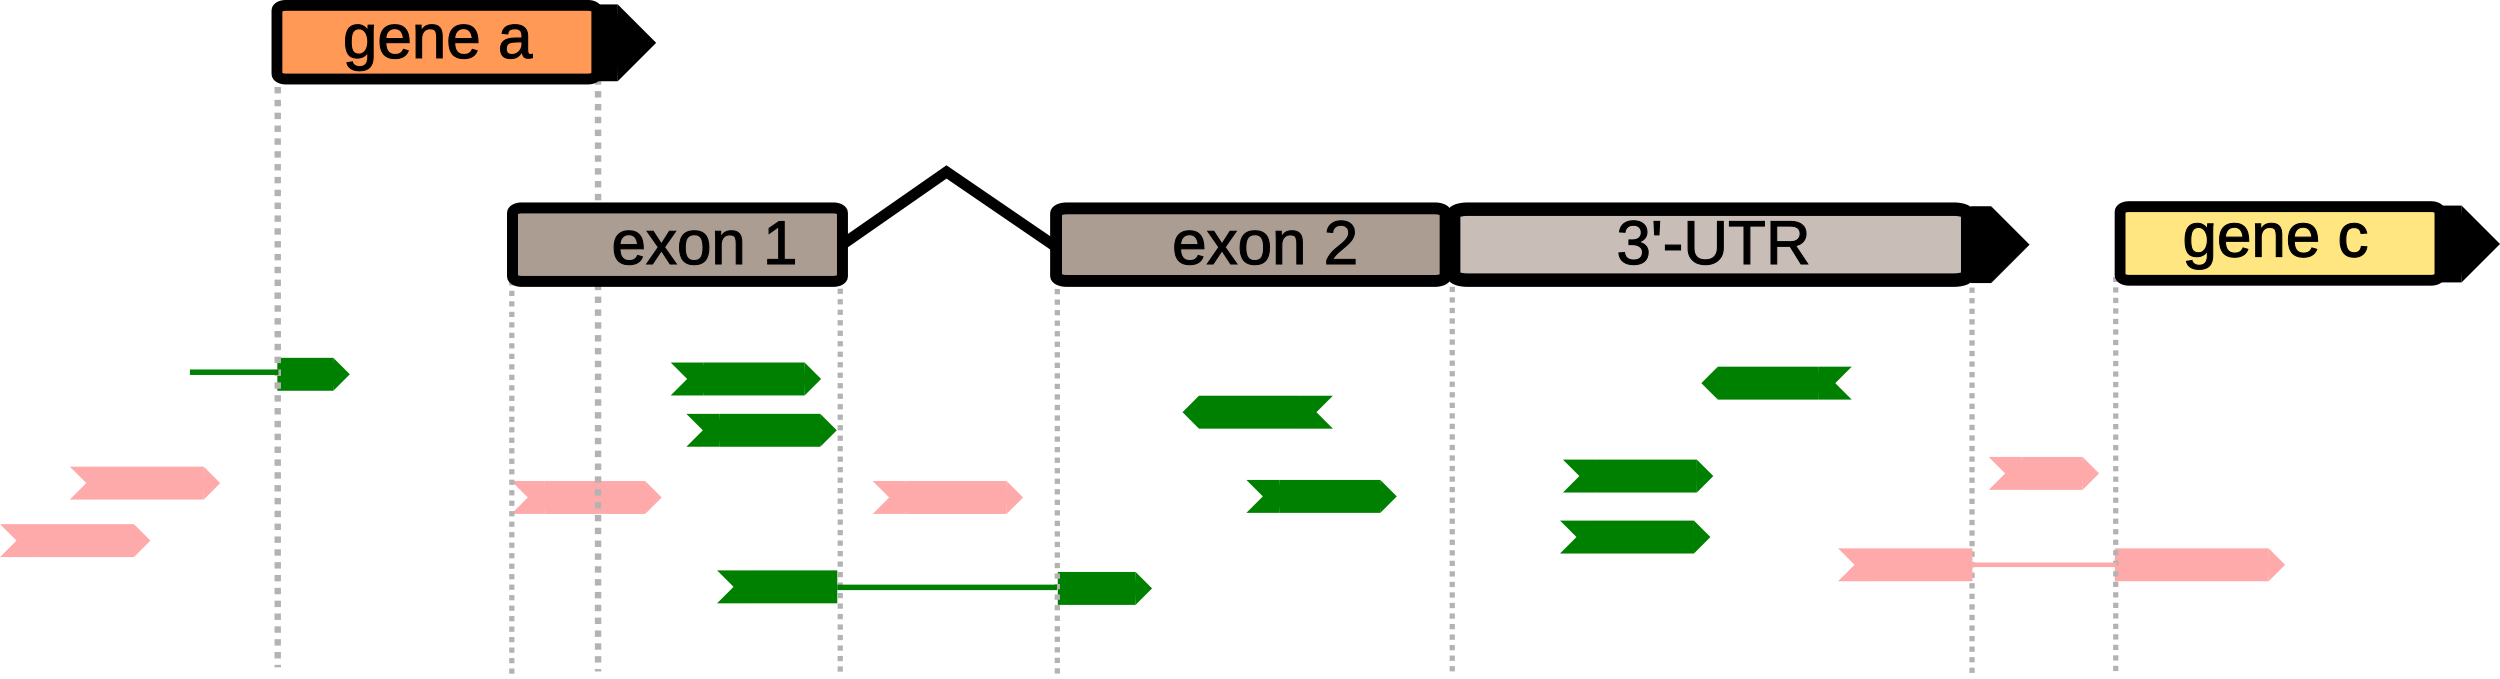
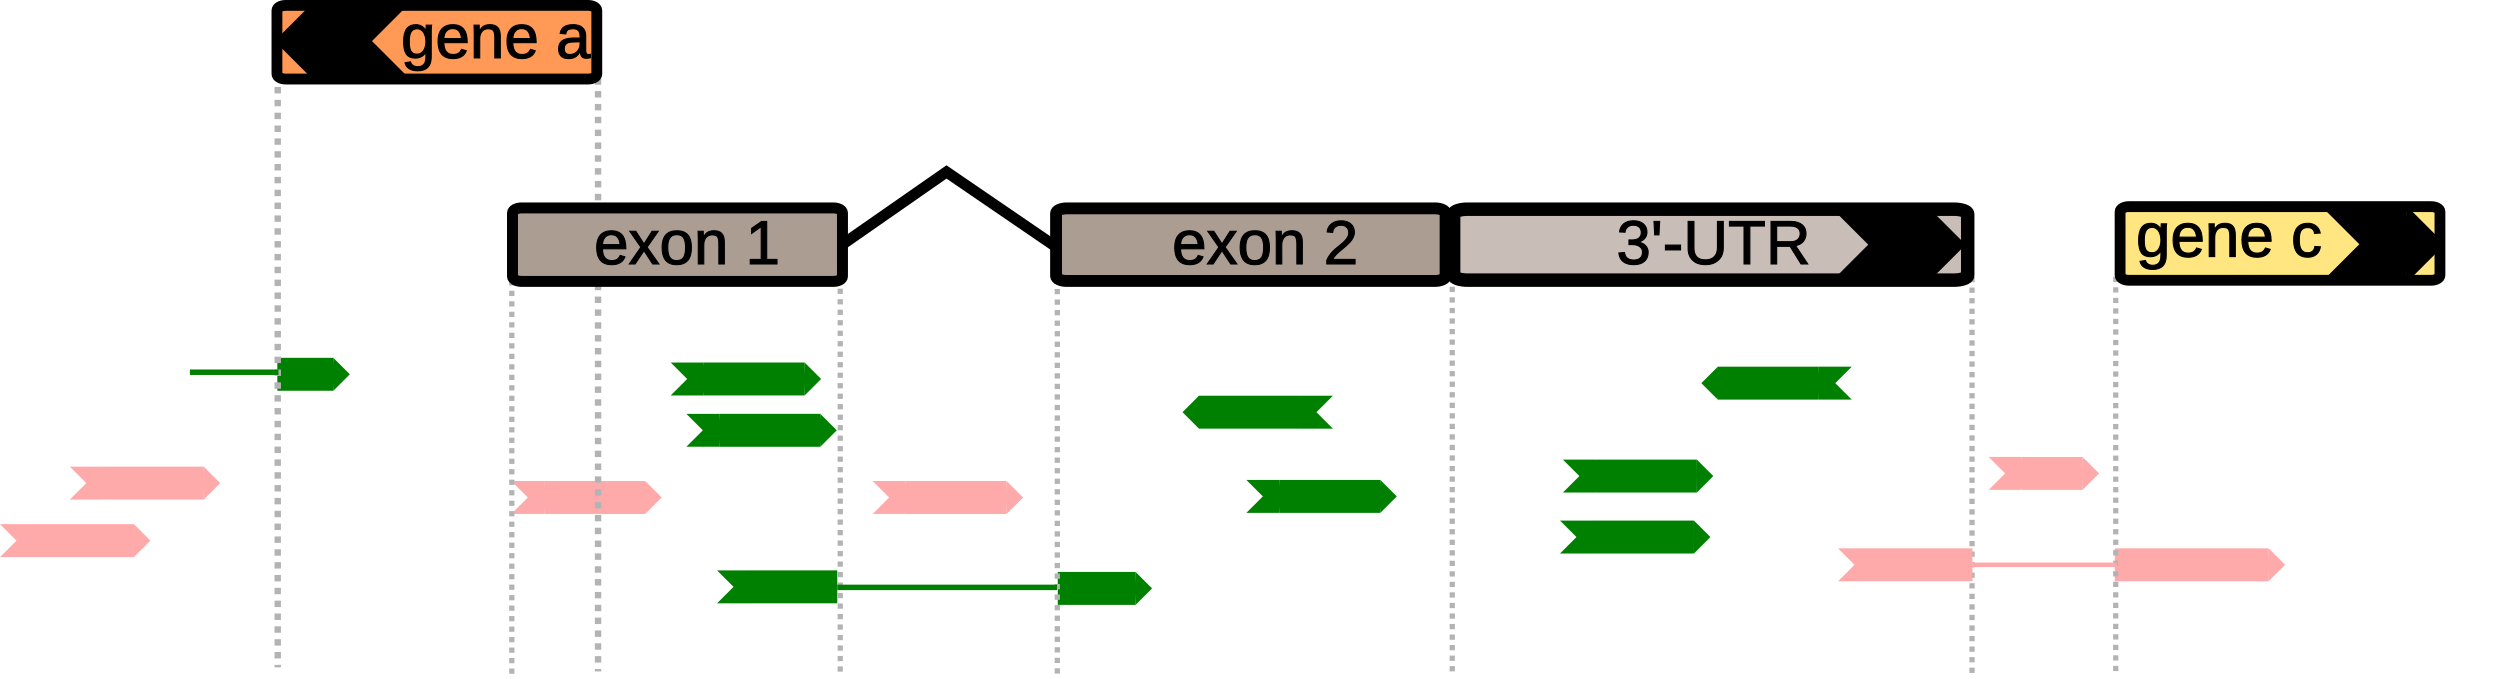
<svg xmlns="http://www.w3.org/2000/svg" width="227.783mm" height="61.78mm" viewBox="0 0 227.783 61.78" version="1.1" id="svg5">
  <defs id="defs2">
    <marker markerWidth="1.05" markerHeight="1" refX="0" refY="0" orient="auto-start-reverse" id="CapRibbon1-9-6" viewBox="0 0 1.05 1" style="overflow:visible" preserveAspectRatio="xMidYMid">
      <path id="path56643-1-5" style="fill:context-stroke;stroke-linecap:butt" d="M 0,-1 H 2 L 1,0 2,1 H 0 L -0.1,0 Z" transform="scale(0.5)" />
    </marker>
    <marker markerWidth="0.525" markerHeight="1" refX="0" refY="0" orient="auto-start-reverse" id="CapTriangle-7-3" viewBox="0 0 0.525 1" style="overflow:visible" preserveAspectRatio="xMidYMid">
      <path id="path7813-2-6" style="fill:context-stroke;stroke-linecap:butt" d="M 0,-1 1,0 0,1 -0.05,0 Z" transform="scale(0.5)" />
    </marker>
    <marker markerWidth="1.05" markerHeight="1" refX="0" refY="0" orient="auto-start-reverse" id="CapRibbon1-9-9-1" viewBox="0 0 1.05 1" style="overflow:visible" preserveAspectRatio="xMidYMid">
      <path id="path56643-1-54-1" style="fill:context-stroke;stroke-linecap:butt" d="M 0,-1 H 2 L 1,0 2,1 H 0 L -0.1,0 Z" transform="scale(0.5)" />
    </marker>
    <marker markerWidth="0.525" markerHeight="1" refX="0" refY="0" orient="auto-start-reverse" id="CapTriangle-7-9-0" viewBox="0 0 0.525 1" style="overflow:visible" preserveAspectRatio="xMidYMid">
      <path id="path7813-2-1-18" style="fill:context-stroke;stroke-linecap:butt" d="M 0,-1 1,0 0,1 -0.05,0 Z" transform="scale(0.5)" />
    </marker>
    <marker markerWidth="1.05" markerHeight="1" refX="0" refY="0" orient="auto-start-reverse" id="CapRibbon1-9-9-1-9" viewBox="0 0 1.05 1" style="overflow:visible" preserveAspectRatio="xMidYMid">
      <path id="path56643-1-54-1-4" style="fill:context-stroke;stroke-linecap:butt" d="M 0,-1 H 2 L 1,0 2,1 H 0 L -0.1,0 Z" transform="scale(0.5)" />
    </marker>
    <marker markerWidth="0.525" markerHeight="1" refX="0" refY="0" orient="auto-start-reverse" id="CapTriangle-7-9-0-3" viewBox="0 0 0.525 1" style="overflow:visible" preserveAspectRatio="xMidYMid">
      <path id="path7813-2-1-18-9" style="fill:context-stroke;stroke-linecap:butt" d="M 0,-1 1,0 0,1 -0.05,0 Z" transform="scale(0.5)" />
    </marker>
    <marker markerWidth="1.05" markerHeight="1" refX="0" refY="0" orient="auto-start-reverse" id="CapRibbon1-8-6-0-5" viewBox="0 0 1.05 1" style="overflow:visible" preserveAspectRatio="xMidYMid">
      <path id="path56643-3-2-4-7" style="fill:context-stroke;stroke-linecap:butt" d="M 0,-1 H 2 L 1,0 2,1 H 0 L -0.1,0 Z" transform="scale(0.5)" />
    </marker>
    <marker markerWidth="0.525" markerHeight="1" refX="0" refY="0" orient="auto-start-reverse" id="CapTriangle-5-2-6-2" viewBox="0 0 0.525 1" style="overflow:visible" preserveAspectRatio="xMidYMid">
      <path id="path7813-22-5-4-9" style="fill:context-stroke;stroke-linecap:butt" d="M 0,-1 1,0 0,1 -0.05,0 Z" transform="scale(0.5)" />
    </marker>
    <marker markerWidth="1.05" markerHeight="1" refX="0" refY="0" orient="auto-start-reverse" id="CapRibbon1-9-6-6" viewBox="0 0 1.05 1" style="overflow:visible" preserveAspectRatio="xMidYMid">
      <path id="path56643-1-5-5" style="fill:context-stroke;stroke-linecap:butt" d="M 0,-1 H 2 L 1,0 2,1 H 0 L -0.1,0 Z" transform="scale(0.5)" />
    </marker>
    <marker markerWidth="0.525" markerHeight="1" refX="0" refY="0" orient="auto-start-reverse" id="CapTriangle-7-3-5" viewBox="0 0 0.525 1" style="overflow:visible" preserveAspectRatio="xMidYMid">
      <path id="path7813-2-6-5" style="fill:context-stroke;stroke-linecap:butt" d="M 0,-1 1,0 0,1 -0.05,0 Z" transform="scale(0.5)" />
    </marker>
    <marker markerWidth="0.525" markerHeight="1" refX="0" refY="0" orient="auto-start-reverse" id="CapTriangle-7-9-0-3-3" viewBox="0 0 0.525 1" style="overflow:visible" preserveAspectRatio="xMidYMid">
      <path id="path7813-2-1-18-9-0" style="fill:context-stroke;stroke-linecap:butt" d="M 0,-1 1,0 0,1 -0.05,0 Z" transform="scale(0.5)" />
    </marker>
    <marker markerWidth="1.05" markerHeight="1" refX="0" refY="0" orient="auto-start-reverse" id="CapRibbon1-9-9-1-9-4-8" viewBox="0 0 1.05 1" style="overflow:visible" preserveAspectRatio="xMidYMid">
      <path id="path56643-1-54-1-4-9-7" style="fill:context-stroke;stroke-linecap:butt" d="M 0,-1 H 2 L 1,0 2,1 H 0 L -0.1,0 Z" transform="scale(0.5)" />
    </marker>
    <marker markerWidth="0.525" markerHeight="1" refX="0" refY="0" orient="auto-start-reverse" id="CapTriangle-7-9-0-3-3-8" viewBox="0 0 0.525 1" style="overflow:visible" preserveAspectRatio="xMidYMid">
      <path id="path7813-2-1-18-9-0-0" style="fill:context-stroke;stroke-linecap:butt" d="M 0,-1 1,0 0,1 -0.05,0 Z" transform="scale(0.5)" />
    </marker>
    <marker markerWidth="1.05" markerHeight="1" refX="0" refY="0" orient="auto-start-reverse" id="CapRibbon1-9-9-1-9-4-5" viewBox="0 0 1.05 1" style="overflow:visible" preserveAspectRatio="xMidYMid">
      <path id="path56643-1-54-1-4-9-71" style="fill:context-stroke;stroke-linecap:butt" d="M 0,-1 H 2 L 1,0 2,1 H 0 L -0.1,0 Z" transform="scale(0.5)" />
    </marker>
    <marker markerWidth="0.525" markerHeight="1" refX="0" refY="0" orient="auto-start-reverse" id="CapTriangle-7-9-0-3-3-0" viewBox="0 0 0.525 1" style="overflow:visible" preserveAspectRatio="xMidYMid">
      <path id="path7813-2-1-18-9-0-6" style="fill:context-stroke;stroke-linecap:butt" d="M 0,-1 1,0 0,1 -0.05,0 Z" transform="scale(0.5)" />
    </marker>
    <marker markerWidth="1.05" markerHeight="1" refX="0" refY="0" orient="auto-start-reverse" id="CapRibbon1-9-9-1-9-4-8-3" viewBox="0 0 1.05 1" style="overflow:visible" preserveAspectRatio="xMidYMid">
      <path id="path56643-1-54-1-4-9-7-3" style="fill:context-stroke;stroke-linecap:butt" d="M 0,-1 H 2 L 1,0 2,1 H 0 L -0.1,0 Z" transform="scale(0.5)" />
    </marker>
    <marker markerWidth="0.525" markerHeight="1" refX="0" refY="0" orient="auto-start-reverse" id="CapTriangle-7-9-0-3-3-8-5" viewBox="0 0 0.525 1" style="overflow:visible" preserveAspectRatio="xMidYMid">
      <path id="path7813-2-1-18-9-0-0-0" style="fill:context-stroke;stroke-linecap:butt" d="M 0,-1 1,0 0,1 -0.05,0 Z" transform="scale(0.5)" />
    </marker>
    <marker markerWidth="1.05" markerHeight="1" refX="0" refY="0" orient="auto-start-reverse" id="CapRibbon1-9-9-1-9-4-8-0" viewBox="0 0 1.05 1" style="overflow:visible" preserveAspectRatio="xMidYMid">
      <path id="path56643-1-54-1-4-9-7-0" style="fill:context-stroke;stroke-linecap:butt" d="M 0,-1 H 2 L 1,0 2,1 H 0 L -0.1,0 Z" transform="scale(0.5)" />
    </marker>
    <marker markerWidth="0.525" markerHeight="1" refX="0" refY="0" orient="auto-start-reverse" id="CapTriangle-7-9-0-3-3-8-9" viewBox="0 0 0.525 1" style="overflow:visible" preserveAspectRatio="xMidYMid">
      <path id="path7813-2-1-18-9-0-0-7" style="fill:context-stroke;stroke-linecap:butt" d="M 0,-1 1,0 0,1 -0.05,0 Z" transform="scale(0.5)" />
    </marker>
    <marker markerWidth="1.05" markerHeight="1" refX="0" refY="0" orient="auto-start-reverse" id="CapRibbon1-9-9-1-2" viewBox="0 0 1.05 1" style="overflow:visible" preserveAspectRatio="xMidYMid">
      <path id="path56643-1-54-1-0" style="fill:context-stroke;stroke-linecap:butt" d="M 0,-1 H 2 L 1,0 2,1 H 0 L -0.1,0 Z" transform="scale(0.5)" />
    </marker>
    <marker markerWidth="0.525" markerHeight="1" refX="0" refY="0" orient="auto-start-reverse" id="CapTriangle-7-9-0-6" viewBox="0 0 0.525 1" style="overflow:visible" preserveAspectRatio="xMidYMid">
      <path id="path7813-2-1-18-0" style="fill:context-stroke;stroke-linecap:butt" d="M 0,-1 1,0 0,1 -0.05,0 Z" transform="scale(0.5)" />
    </marker>
    <marker markerWidth="1.05" markerHeight="1" refX="0" refY="0" orient="auto-start-reverse" id="CapRibbon1-9-9-1-1" viewBox="0 0 1.05 1" style="overflow:visible" preserveAspectRatio="xMidYMid">
      <path id="path56643-1-54-1-6" style="fill:context-stroke;stroke-linecap:butt" d="M 0,-1 H 2 L 1,0 2,1 H 0 L -0.1,0 Z" transform="scale(0.5)" />
    </marker>
    <marker markerWidth="0.525" markerHeight="1" refX="0" refY="0" orient="auto-start-reverse" id="CapTriangle-7-9-0-1" viewBox="0 0 0.525 1" style="overflow:visible" preserveAspectRatio="xMidYMid">
      <path id="path7813-2-1-18-1" style="fill:context-stroke;stroke-linecap:butt" d="M 0,-1 1,0 0,1 -0.05,0 Z" transform="scale(0.5)" />
    </marker>
    <marker markerWidth="1.05" markerHeight="1" refX="0" refY="0" orient="auto-start-reverse" id="CapRibbon1-9-9-1-2-5" viewBox="0 0 1.05 1" style="overflow:visible" preserveAspectRatio="xMidYMid">
      <path id="path56643-1-54-1-0-0" style="fill:context-stroke;stroke-linecap:butt" d="M 0,-1 H 2 L 1,0 2,1 H 0 L -0.1,0 Z" transform="scale(0.5)" />
    </marker>
    <marker markerWidth="0.525" markerHeight="1" refX="0" refY="0" orient="auto-start-reverse" id="CapTriangle-7-9-0-6-0" viewBox="0 0 0.525 1" style="overflow:visible" preserveAspectRatio="xMidYMid">
      <path id="path7813-2-1-18-0-8" style="fill:context-stroke;stroke-linecap:butt" d="M 0,-1 1,0 0,1 -0.05,0 Z" transform="scale(0.5)" />
    </marker>
    <marker markerWidth="1.05" markerHeight="1" refX="0" refY="0" orient="auto-start-reverse" id="CapRibbon1-9-9-1-1-7" viewBox="0 0 1.05 1" style="overflow:visible" preserveAspectRatio="xMidYMid">
      <path id="path56643-1-54-1-6-0" style="fill:context-stroke;stroke-linecap:butt" d="M 0,-1 H 2 L 1,0 2,1 H 0 L -0.1,0 Z" transform="scale(0.5)" />
    </marker>
    <marker markerWidth="0.525" markerHeight="1" refX="0" refY="0" orient="auto-start-reverse" id="CapTriangle-7-9-0-1-1" viewBox="0 0 0.525 1" style="overflow:visible" preserveAspectRatio="xMidYMid">
      <path id="path7813-2-1-18-1-3" style="fill:context-stroke;stroke-linecap:butt" d="M 0,-1 1,0 0,1 -0.05,0 Z" transform="scale(0.5)" />
    </marker>
    <marker markerWidth="1.05" markerHeight="1" refX="0" refY="0" orient="auto-start-reverse" id="CapRibbon1-9-9-1-1-3" viewBox="0 0 1.05 1" style="overflow:visible" preserveAspectRatio="xMidYMid">
      <path id="path56643-1-54-1-6-7" style="fill:context-stroke;stroke-linecap:butt" d="M 0,-1 H 2 L 1,0 2,1 H 0 L -0.1,0 Z" transform="scale(0.5)" />
    </marker>
    <marker markerWidth="0.525" markerHeight="1" refX="0" refY="0" orient="auto-start-reverse" id="CapTriangle-7-9-0-1-7" viewBox="0 0 0.525 1" style="overflow:visible" preserveAspectRatio="xMidYMid">
      <path id="path7813-2-1-18-1-5" style="fill:context-stroke;stroke-linecap:butt" d="M 0,-1 1,0 0,1 -0.05,0 Z" transform="scale(0.5)" />
    </marker>
-     <marker markerWidth="0.525" markerHeight="1" refX="0" refY="0" orient="auto-start-reverse" id="CapTriangle-7-9-0-3-7" viewBox="0 0 0.525 1" style="overflow:visible" preserveAspectRatio="xMidYMid">
-       <path id="path7813-2-1-18-9-9" style="fill:context-stroke;stroke-linecap:butt" d="M 0,-1 1,0 0,1 -0.05,0 Z" transform="scale(0.5)" />
-     </marker>
    <marker markerWidth="0.525" markerHeight="1" refX="0" refY="0" orient="auto-start-reverse" id="CapTriangle-7-9-0-3-7-7" viewBox="0 0 0.525 1" style="overflow:visible" preserveAspectRatio="xMidYMid">
      <path id="path7813-2-1-18-9-9-9" style="fill:context-stroke;stroke-linecap:butt" d="M 0,-1 1,0 0,1 -0.05,0 Z" transform="scale(0.5)" />
    </marker>
-     <marker markerWidth="0.525" markerHeight="1" refX="0" refY="0" orient="auto-start-reverse" id="CapTriangle-7-9-0-3-7-7-4" viewBox="0 0 0.525 1" style="overflow:visible" preserveAspectRatio="xMidYMid">
-       <path id="path7813-2-1-18-9-9-9-5" style="fill:context-stroke;stroke-linecap:butt" d="M 0,-1 1,0 0,1 -0.05,0 Z" transform="scale(0.5)" />
+     <marker markerWidth="1.05" markerHeight="1" refX="0" refY="0" orient="auto-start-reverse" id="CapRibbon1-9-6-5" viewBox="0 0 1.05 1" style="overflow:visible" preserveAspectRatio="xMidYMid">
+       <path id="path56643-1-5-2" style="fill:context-stroke;stroke-linecap:butt" d="M 0,-1 H 2 L 1,0 2,1 H 0 L -0.1,0 Z" transform="scale(0.5)" />
+     </marker>
+     <marker markerWidth="0.525" markerHeight="1" refX="0" refY="0" orient="auto-start-reverse" id="CapTriangle-7-9-0-3-7-7-49" viewBox="0 0 0.525 1" style="overflow:visible" preserveAspectRatio="xMidYMid">
+       <path id="path7813-2-1-18-9-9-9-4" style="fill:context-stroke;stroke-linecap:butt" d="M 0,-1 1,0 0,1 -0.05,0 Z" transform="scale(0.5)" />
+     </marker>
+     <marker markerWidth="1.05" markerHeight="1" refX="0" refY="0" orient="auto-start-reverse" id="CapRibbon1-9-6-1" viewBox="0 0 1.05 1" style="overflow:visible" preserveAspectRatio="xMidYMid">
+       <path id="path56643-1-5-4" style="fill:context-stroke;stroke-linecap:butt" d="M 0,-1 H 2 L 1,0 2,1 H 0 L -0.1,0 Z" transform="scale(0.5)" />
+     </marker>
+     <marker markerWidth="0.525" markerHeight="1" refX="0" refY="0" orient="auto-start-reverse" id="CapTriangle-7-9-0-3-7-7-6" viewBox="0 0 0.525 1" style="overflow:visible" preserveAspectRatio="xMidYMid">
+       <path id="path7813-2-1-18-9-9-9-0" style="fill:context-stroke;stroke-linecap:butt" d="M 0,-1 1,0 0,1 -0.05,0 Z" transform="scale(0.5)" />
    </marker>
  </defs>
  <g id="layer1" transform="translate(-35.95584,-64.57362)">
    <path style="fill:#ffaaaa;fill-opacity:1;stroke:#ffaaaa;stroke-width:3;stroke-dasharray:none;stroke-dashoffset:0;marker-start:url(#CapRibbon1-8-6-0-5);marker-end:url(#CapTriangle-5-2-6-2)" d="m 220.149,107.709 h 5.562" id="path1531-6-2-6-7" />
    <path style="fill:#ffaaaa;fill-opacity:1;stroke:#008000;stroke-width:3;stroke-dasharray:none;stroke-dashoffset:0;marker-start:url(#CapRibbon1-9-9-1);marker-end:url(#CapTriangle-7-9-0)" d="m 101.492,103.78 h 9.204" id="path1531-3-7-7" />
    <path style="fill:#ffaaaa;fill-opacity:1;stroke:#008000;stroke-width:3;stroke-dasharray:none;stroke-dashoffset:0;marker-start:url(#CapRibbon1-9-9-1-2);marker-end:url(#CapTriangle-7-9-0-6)" d="M 201.673,99.483 H 192.469" id="path1531-3-7-7-7" />
    <path style="fill:#ffaaaa;fill-opacity:1;stroke:#008000;stroke-width:3;stroke-dasharray:none;stroke-dashoffset:0;marker-start:url(#CapRibbon1-9-9-1-2-5);marker-end:url(#CapTriangle-7-9-0-6-0)" d="m 154.4,102.129 h -9.204" id="path1531-3-7-7-7-3" />
    <path style="fill:#ffaaaa;fill-opacity:1;stroke:#008000;stroke-width:3;stroke-dasharray:none;stroke-dashoffset:0;marker-start:url(#CapRibbon1-9-9-1-9);marker-end:url(#CapTriangle-7-9-0-3)" d="m 100.065,99.103 h 9.204" id="path1531-3-7-7-0" />
    <path style="fill:#ffaaaa;fill-opacity:1;stroke:#008000;stroke-width:3;stroke-dasharray:none;stroke-dashoffset:0;marker-end:url(#CapTriangle-7-9-0-3-3)" d="m 61.224,98.676 h 5.104" id="path1531-3-7-7-0-5" />
    <path style="fill:#ffaaaa;fill-opacity:1;stroke:#ffaaaa;stroke-width:3;stroke-dasharray:none;stroke-dashoffset:0;marker-start:url(#CapRibbon1-9-9-1-9-4-8);marker-end:url(#CapTriangle-7-9-0-3-3-8)" d="m 45.317,108.591 h 9.204" id="path1531-3-7-7-0-5-4" />
    <path style="fill:#ffaaaa;fill-opacity:1;stroke:#ffaaaa;stroke-width:3;stroke-dasharray:none;stroke-dashoffset:0;marker-start:url(#CapRibbon1-9-9-1-9-4-8-3);marker-end:url(#CapTriangle-7-9-0-3-3-8-5)" d="m 118.469,109.901 h 9.204" id="path1531-3-7-7-0-5-4-2" />
    <path style="fill:#ffaaaa;fill-opacity:1;stroke:#ffaaaa;stroke-width:3;stroke-dasharray:none;stroke-dashoffset:0;marker-start:url(#CapRibbon1-9-9-1-9-4-8-0);marker-end:url(#CapTriangle-7-9-0-3-3-8-9)" d="m 85.541,109.901 h 9.204" id="path1531-3-7-7-0-5-4-1" />
    <path style="fill:#ffaaaa;fill-opacity:1;stroke:#ffaaaa;stroke-width:3;stroke-dasharray:none;stroke-dashoffset:0;marker-start:url(#CapRibbon1-9-9-1-9-4-5);marker-end:url(#CapTriangle-7-9-0-3-3-0)" d="m 38.956,113.83 h 9.204" id="path1531-3-7-7-0-5-0" />
    <path style="fill:#ffaaaa;fill-opacity:1;stroke:#008000;stroke-width:3;stroke-dasharray:none;stroke-dashoffset:0;marker-end:url(#CapTriangle-7-3)" d="m 132.333,118.186 h 7.09" id="path1531-3-5" />
    <path style="fill:#ffaaaa;fill-opacity:1;stroke:#ffaaaa;stroke-width:3;stroke-dasharray:none;stroke-dashoffset:0;marker-end:url(#CapTriangle-7-3-5)" d="m 228.639,116.034 h 14.02" id="path1531-3-5-4" />
    <path style="fill:#000000;fill-opacity:1;stroke:#008000;stroke-width:3;stroke-dasharray:none;stroke-dashoffset:0;marker-start:url(#CapRibbon1-9-6)" d="m 104.29,118.043 h 7.954" id="path1531-3-1" />
    <path style="fill:#000000;fill-opacity:1;stroke:#b3b3b3;stroke-width:0.478;stroke-dasharray:0.478, 0.478;stroke-dashoffset:0" d="M 112.513,89.921 V 126.001" id="path2326" />
    <path style="fill:#000000;fill-opacity:1;stroke:#b3b3b3;stroke-width:0.48;stroke-dasharray:0.48, 0.48;stroke-dashoffset:0" d="M 132.292,89.943 V 126.354" id="path2326-9" />
    <path style="fill:#000000;fill-opacity:1;stroke:#b3b3b3;stroke-width:0.48;stroke-dasharray:0.48, 0.48;stroke-dashoffset:0" d="M 168.275,89.745 V 126.089" id="path2326-4" />
    <path style="fill:#000000;fill-opacity:1;stroke:#b3b3b3;stroke-width:0.481;stroke-dasharray:0.481, 0.481;stroke-dashoffset:0" d="M 215.635,89.811 V 126.354" id="path2326-3" />
    <path style="fill:#000000;fill-opacity:1;stroke:#b3b3b3;stroke-width:0.479;stroke-dasharray:0.479, 0.479;stroke-dashoffset:0" d="M 228.728,89.793 V 125.939" id="path2326-3-4" />
    <path style="fill:#000000;fill-opacity:1;stroke:#b3b3b3;stroke-width:0.478;stroke-dasharray:0.478, 0.478;stroke-dashoffset:0" d="M 82.589,90.112 V 126.126" id="path2326-3-2" />
    <path style="fill:#000000;fill-opacity:1;stroke:#b3b3b3;stroke-width:0.585;stroke-dasharray:0.585, 0.585;stroke-dashoffset:0" d="M 90.447,71.706 V 125.752" id="path2326-3-2-5" />
    <path style="fill:#000000;fill-opacity:1;stroke:#b3b3b3;stroke-width:0.585;stroke-dasharray:0.585, 0.585;stroke-dashoffset:0" d="M 61.261,71.331 V 125.378" id="path2326-3-2-5-4" />
    <path style="fill:#000000;fill-opacity:1;stroke:#008000;stroke-width:0.5;stroke-dasharray:none;stroke-dashoffset:0" d="m 112.243,118.092 h 20.018" id="path2504" />
    <path style="fill:#000000;fill-opacity:1;stroke:#008000;stroke-width:0.5;stroke-dasharray:none;stroke-dashoffset:0" d="m 53.258,98.488 h 8.071" id="path2504-1" />
    <path style="fill:#000000;fill-opacity:1;stroke:#ffaaaa;stroke-width:3;stroke-dasharray:none;stroke-dashoffset:0;marker-start:url(#CapRibbon1-9-6-6)" d="m 206.425,116.034 h 9.243" id="path1531-3-1-3" />
    <path style="fill:#000000;fill-opacity:1;stroke:#ffaaaa;stroke-width:0.41;stroke-dasharray:none;stroke-dashoffset:0" d="m 215.347,116.034 h 13.47" id="path2504-0" />
-     <g id="g21377">
+     <g id="g33329">
      <rect style="fill:#ff9955;stroke:#000000;stroke-width:0.986;stroke-dasharray:none;stroke-dashoffset:0" id="rect234-6" width="29.143" height="6.708" x="61.189" y="65.066" rx="0.797" ry="0.458" />
-       <path style="fill:#ffaaaa;fill-opacity:1;stroke:#000000;stroke-width:7;stroke-dasharray:none;stroke-dashoffset:0;stroke-opacity:1;marker-end:url(#CapTriangle-7-9-0-3-7)" d="m 90.362,68.476 h 1.879" id="path1531-3-7-7-0-6" />
-       <text xml:space="preserve" style="font-size:5.644px;font-family:Arial;-inkscape-font-specification:'Arial, Normal';fill:#000000;fill-opacity:1;stroke:#000000;stroke-width:0.1;stroke-dasharray:none;stroke-dashoffset:0" x="67.204" y="69.85" id="text10222">
-         <tspan id="tspan10220" style="fill:#000000;stroke:#000000;stroke-width:0.1;stroke-dasharray:none" x="67.204" y="69.85">gene a</tspan>
+       <text xml:space="preserve" style="font-size:5.644px;font-family:Arial;-inkscape-font-specification:'Arial, Normal';fill:#000000;fill-opacity:1;stroke:#000000;stroke-width:0.1;stroke-dasharray:none;stroke-dashoffset:0" x="72.496" y="69.85" id="text10222">
+         <tspan id="tspan10220" style="fill:#000000;stroke:#000000;stroke-width:0.1;stroke-dasharray:none" x="72.496" y="69.85">gene a</tspan>
      </text>
+       <path style="fill:#ffaaaa;fill-opacity:1;stroke:#000000;stroke-width:7;stroke-dasharray:none;stroke-dashoffset:0;stroke-opacity:1;marker-start:url(#CapRibbon1-9-6-1);marker-end:url(#CapTriangle-7-9-0-3-7-7-6)" d="m 66.349,68.315 h -1.879" id="path1531-3-7-7-0-6-8-3" />
    </g>
-     <g id="g22321">
+     <g id="g32855">
      <rect style="fill:#ffe680;stroke:#000000;stroke-width:0.986;stroke-dasharray:none;stroke-dashoffset:0" id="rect234-6-5" width="29.143" height="6.708" x="229.124" y="83.401" rx="0.797" ry="0.458" />
-       <path style="fill:#ffaaaa;fill-opacity:1;stroke:#000000;stroke-width:7;stroke-dasharray:none;stroke-dashoffset:0;stroke-opacity:1;marker-end:url(#CapTriangle-7-9-0-3-7-7-4)" d="m 258.36,86.805 h 1.879" id="path1531-3-7-7-0-6-8-8" />
-       <text xml:space="preserve" style="font-size:5.644px;font-family:Arial;-inkscape-font-specification:'Arial, Normal';fill:#000000;fill-opacity:1;stroke:#000000;stroke-width:0.1;stroke-dasharray:none;stroke-dashoffset:0" x="234.814" y="87.951" id="text10222-6">
-         <tspan id="tspan10220-2" style="fill:#000000;stroke:#000000;stroke-width:0.1;stroke-dasharray:none" x="234.814" y="87.951">gene c</tspan>
+       <text xml:space="preserve" style="font-size:5.644px;font-family:Arial;-inkscape-font-specification:'Arial, Normal';fill:#000000;fill-opacity:1;stroke:#000000;stroke-width:0.1;stroke-dasharray:none;stroke-dashoffset:0" x="230.58" y="87.951" id="text10222-6">
+         <tspan id="tspan10220-2" style="fill:#000000;stroke:#000000;stroke-width:0.1;stroke-dasharray:none" x="230.58" y="87.951">gene c</tspan>
      </text>
+       <path style="fill:#ffaaaa;fill-opacity:1;stroke:#000000;stroke-width:7;stroke-dasharray:none;stroke-dashoffset:0;stroke-opacity:1;marker-start:url(#CapRibbon1-9-6-5);marker-end:url(#CapTriangle-7-9-0-3-7-7-49)" d="m 254.422,86.827 h 0.805" id="path1531-3-7-7-0-6-8-4" />
    </g>
-     <g id="g22013">
+     <g id="g33097">
      <rect style="fill:#ac9d93;stroke:#000000;stroke-width:1;stroke-dasharray:none;stroke-dashoffset:0" id="rect234" width="30.064" height="6.693" x="82.651" y="83.519" rx="0.823" ry="0.457" />
      <rect style="fill:#ac9d93;stroke:#000000;stroke-width:1.08;stroke-dasharray:none;stroke-dashoffset:0" id="rect234-8" width="35.491" height="6.613" x="132.177" y="83.559" rx="0.971" ry="0.451" />
      <rect style="fill:#c8beb7;stroke:#000000;stroke-width:1.227;stroke-dasharray:none;stroke-dashoffset:0" id="rect234-0" width="46.839" height="6.467" x="168.401" y="83.632" rx="1.282" ry="0.441" />
      <path style="fill:none;stroke:#000000;stroke-width:1;stroke-dasharray:none;stroke-dashoffset:0" d="m 112.71,86.844 9.482,-6.604 9.906,6.773" id="path1190" />
-       <path style="fill:#ffaaaa;fill-opacity:1;stroke:#000000;stroke-width:7;stroke-dasharray:none;stroke-dashoffset:0;stroke-opacity:1;marker-end:url(#CapTriangle-7-9-0-3-7-7)" d="m 215.498,86.865 h 1.879" id="path1531-3-7-7-0-6-8" />
-       <text xml:space="preserve" style="font-size:5.644px;font-family:Arial;-inkscape-font-specification:'Arial, Normal';fill:#000000;fill-opacity:1;stroke:#000000;stroke-width:0.1;stroke-dasharray:none;stroke-dashoffset:0" x="91.674" y="88.629" id="text10222-1">
-         <tspan id="tspan10220-8" style="fill:#000000;stroke:#000000;stroke-width:0.1;stroke-dasharray:none" x="91.674" y="88.629">exon 1</tspan>
-         <tspan style="fill:#000000;stroke:#000000;stroke-width:0.1;stroke-dasharray:none" x="91.674" y="95.685" id="tspan10416" />
+       <path style="fill:#ffaaaa;fill-opacity:1;stroke:#000000;stroke-width:7;stroke-dasharray:none;stroke-dashoffset:0;stroke-opacity:1;marker-start:url(#CapRibbon1-9-6);marker-end:url(#CapTriangle-7-9-0-3-7-7)" d="m 209.677,86.865 h 1.879" id="path1531-3-7-7-0-6-8" />
+       <text xml:space="preserve" style="font-size:5.644px;font-family:Arial;-inkscape-font-specification:'Arial, Normal';fill:#000000;fill-opacity:1;stroke:#000000;stroke-width:0.1;stroke-dasharray:none;stroke-dashoffset:0" x="90.086" y="88.629" id="text10222-1">
+         <tspan id="tspan10220-8" style="fill:#000000;stroke:#000000;stroke-width:0.1;stroke-dasharray:none" x="90.086" y="88.629">exon 1</tspan>
+         <tspan style="fill:#000000;stroke:#000000;stroke-width:0.1;stroke-dasharray:none" x="90.086" y="95.685" id="tspan10416" />
      </text>
      <text xml:space="preserve" style="font-size:5.644px;font-family:Arial;-inkscape-font-specification:'Arial, Normal';fill:#000000;fill-opacity:1;stroke:#000000;stroke-width:0.1;stroke-dasharray:none;stroke-dashoffset:0" x="142.754" y="88.629" id="text10222-1-6">
        <tspan style="fill:#000000;stroke:#000000;stroke-width:0.1;stroke-dasharray:none" x="142.754" y="88.629" id="tspan10468">exon 2</tspan>
        <tspan style="fill:#000000;stroke:#000000;stroke-width:0.1;stroke-dasharray:none" x="142.754" y="95.685" id="tspan10416-6" />
      </text>
      <text xml:space="preserve" style="font-size:5.644px;font-family:Arial;-inkscape-font-specification:'Arial, Normal';fill:#000000;fill-opacity:1;stroke:#000000;stroke-width:0.1;stroke-dasharray:none;stroke-dashoffset:0" x="183.235" y="88.626" id="text10222-1-7">
        <tspan id="tspan10220-8-1" style="fill:#000000;stroke:#000000;stroke-width:0.1;stroke-dasharray:none" x="183.235" y="88.626">3'-UTR</tspan>
        <tspan style="fill:#000000;stroke:#000000;stroke-width:0.1;stroke-dasharray:none" x="183.235" y="95.682" id="tspan10416-8" />
      </text>
    </g>
    <path style="fill:#ffaaaa;fill-opacity:1;stroke:#008000;stroke-width:3;stroke-dasharray:none;stroke-dashoffset:0;marker-start:url(#CapRibbon1-9-9-1-1);marker-end:url(#CapTriangle-7-9-0-1)" d="m 181.356,107.95 h 9.204" id="path1531-3-7-7-8" />
    <path style="fill:#ffaaaa;fill-opacity:1;stroke:#008000;stroke-width:3;stroke-dasharray:none;stroke-dashoffset:0;marker-start:url(#CapRibbon1-9-9-1-1-3);marker-end:url(#CapTriangle-7-9-0-1-7)" d="m 181.092,113.506 h 9.204" id="path1531-3-7-7-8-1" />
    <path style="fill:#ffaaaa;fill-opacity:1;stroke:#008000;stroke-width:3;stroke-dasharray:none;stroke-dashoffset:0;marker-start:url(#CapRibbon1-9-9-1-1-7);marker-end:url(#CapTriangle-7-9-0-1-1)" d="m 152.517,109.802 h 9.204" id="path1531-3-7-7-8-4" />
  </g>
</svg>
